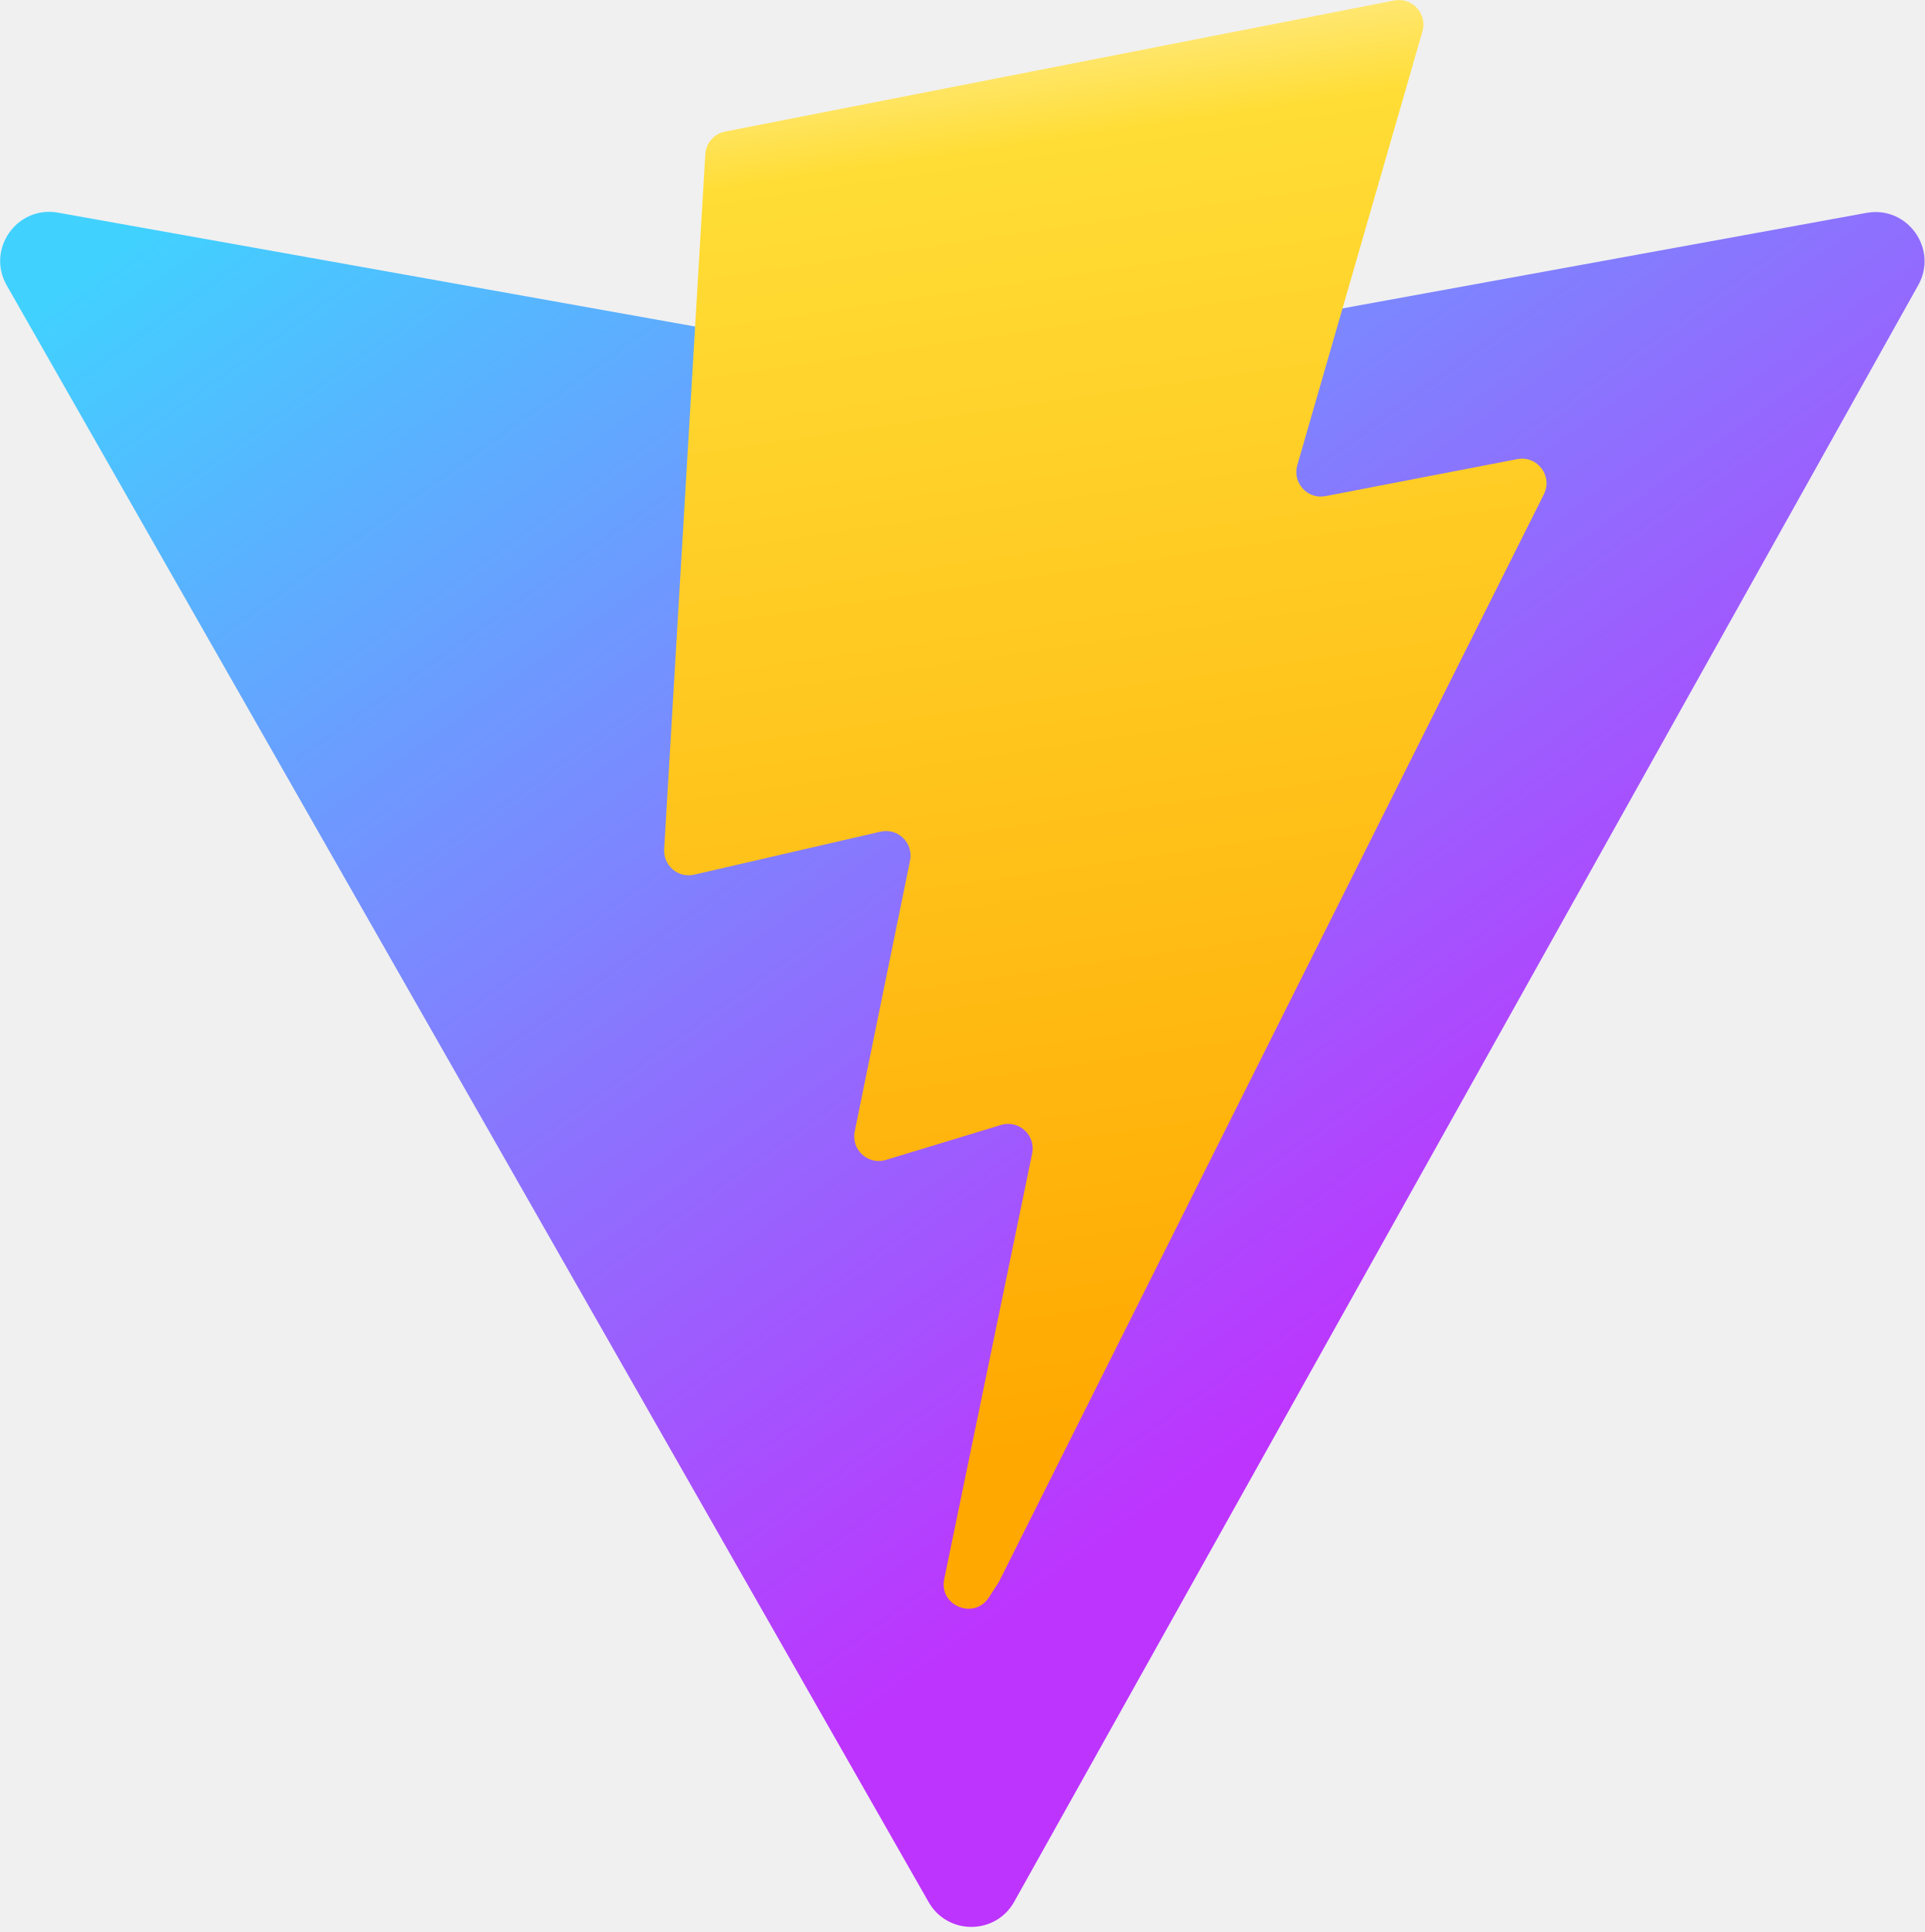
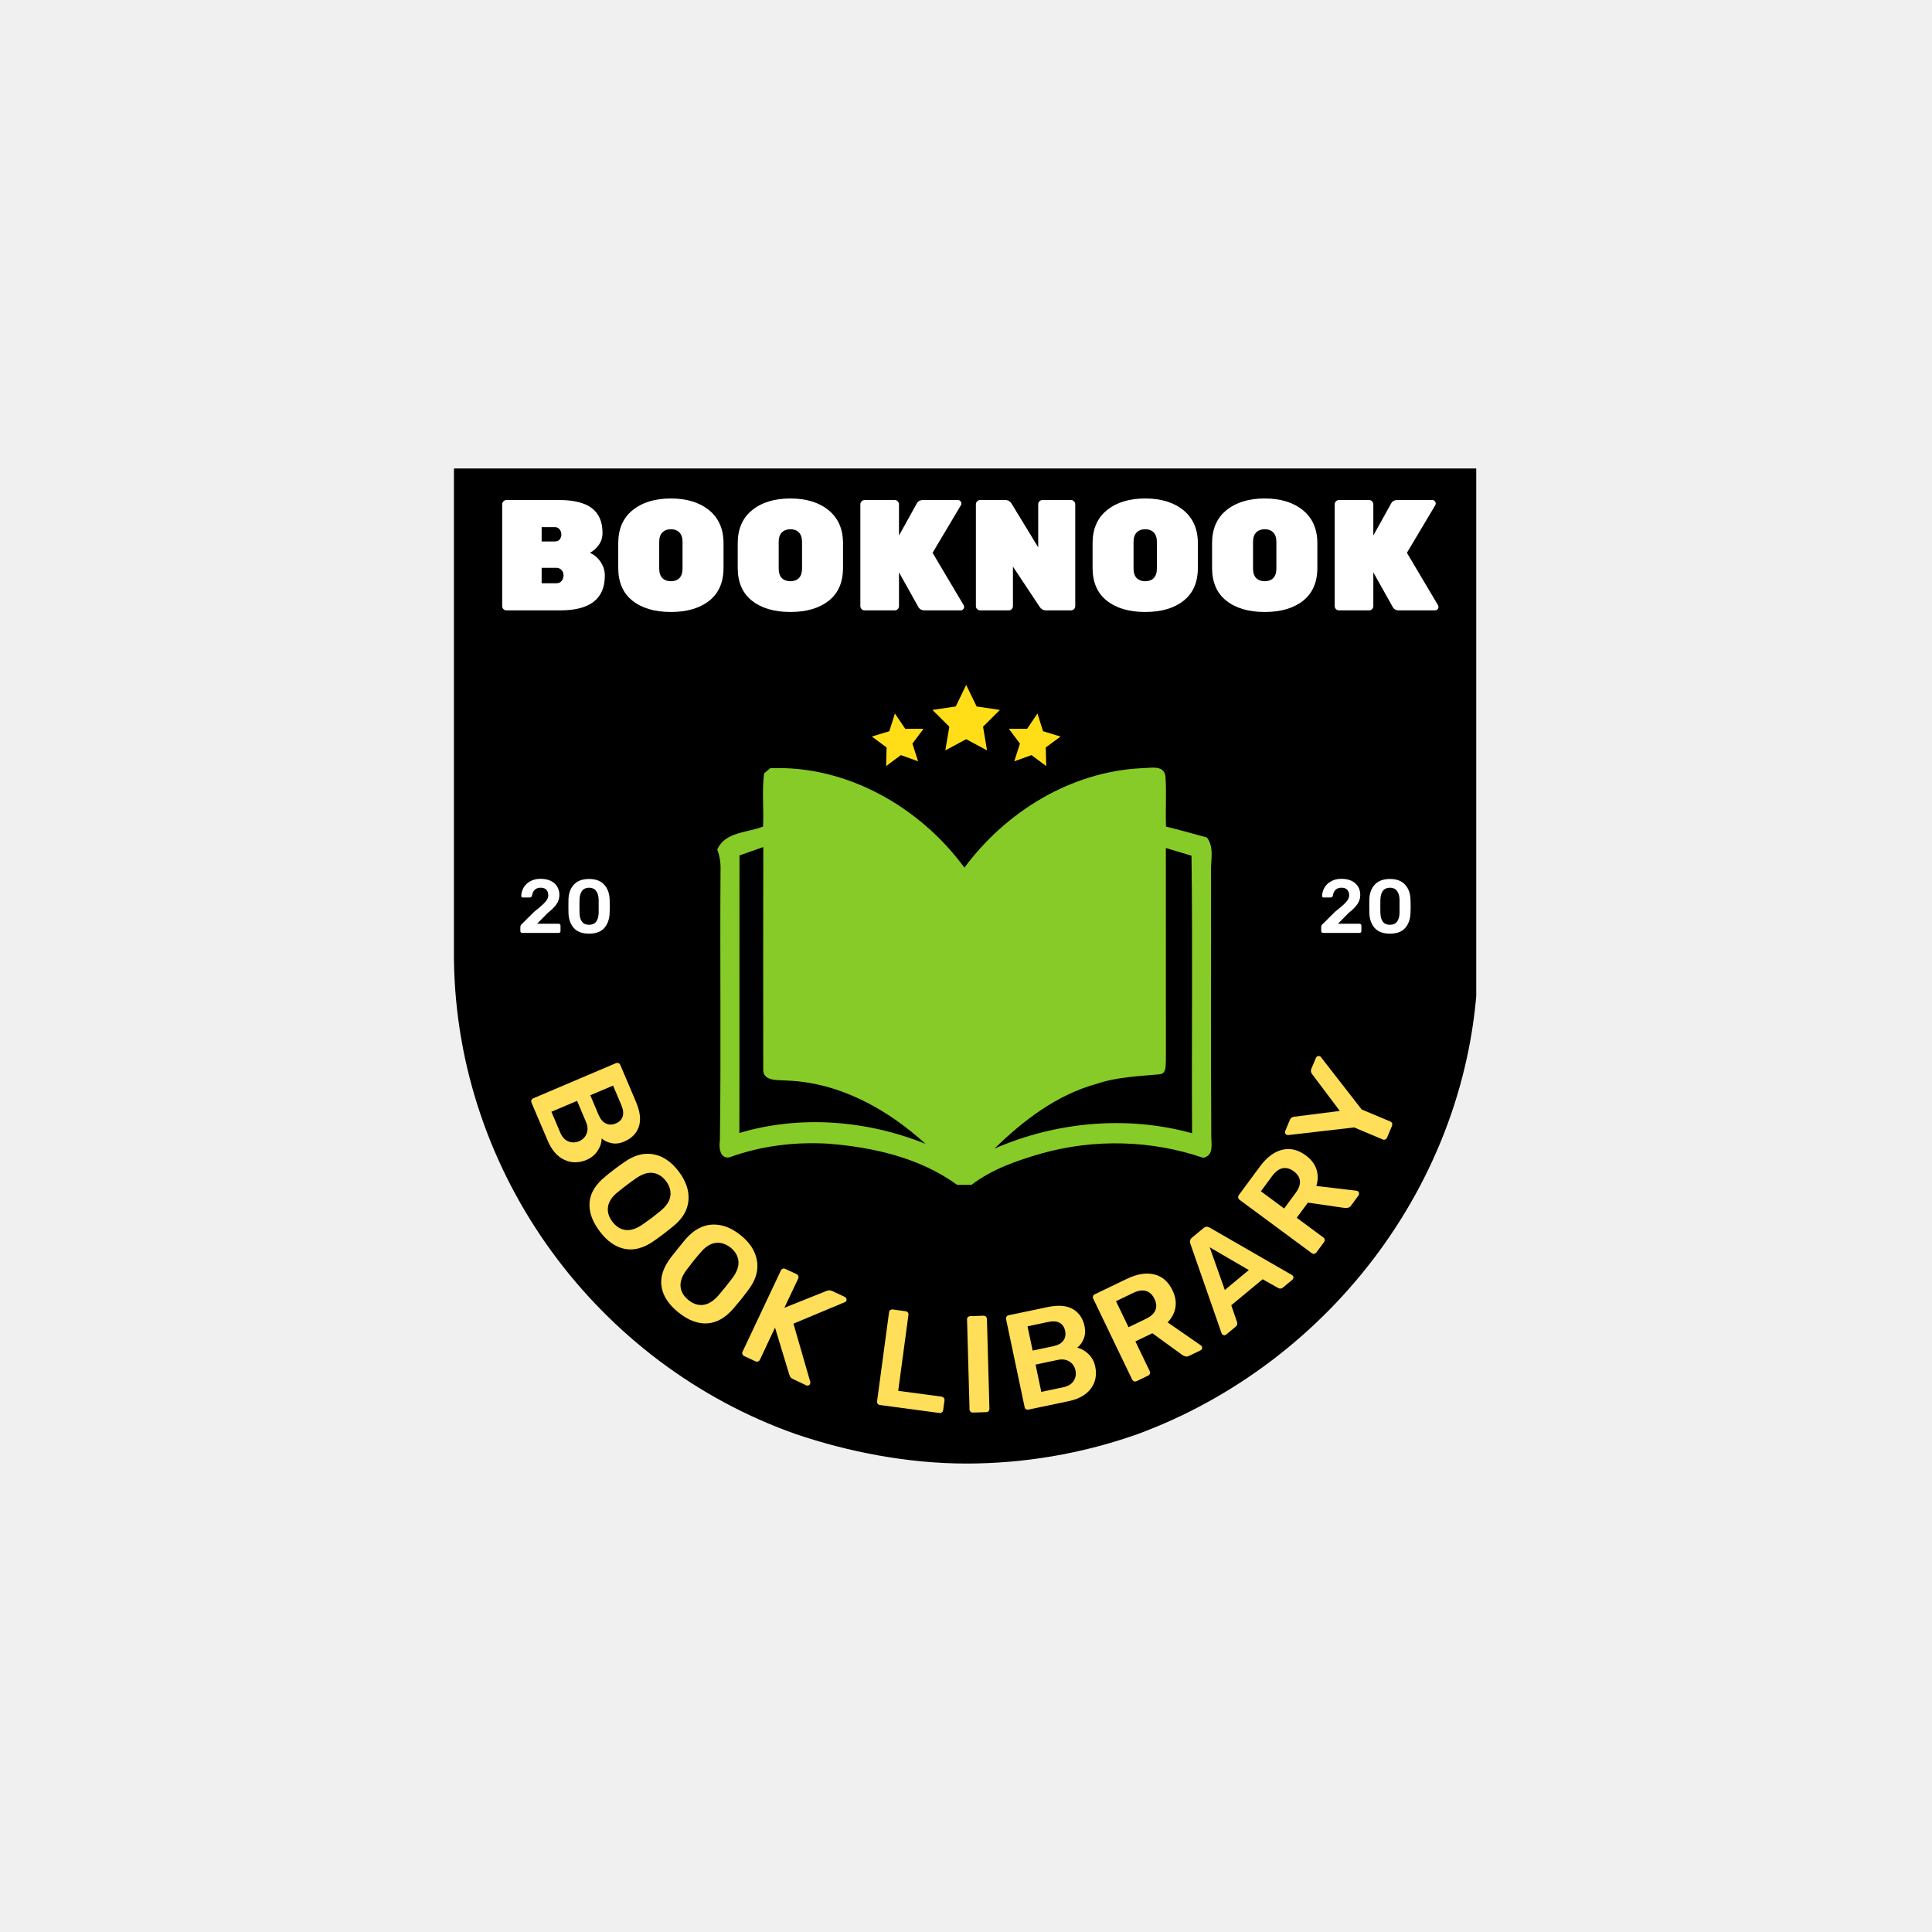
- <svg xmlns="http://www.w3.org/2000/svg" aria-hidden="true" role="img" class="iconify iconify--logos" width="31.88" height="32" preserveAspectRatio="xMidYMid meet" viewBox="0 0 256 257">
+ <svg xmlns="http://www.w3.org/2000/svg" width="500" zoomAndPan="magnify" viewBox="0 0 375 375" height="500" preserveAspectRatio="xMidYMid meet" version="1.0">
  <defs>
-     <linearGradient id="IconifyId1813088fe1fbc01fb466" x1="-.828%" x2="57.636%" y1="7.652%" y2="78.411%">
-       <stop offset="0%" stop-color="#41D1FF" />
-       <stop offset="100%" stop-color="#BD34FE" />
-     </linearGradient>
-     <linearGradient id="IconifyId1813088fe1fbc01fb467" x1="43.376%" x2="50.316%" y1="2.242%" y2="89.03%">
-       <stop offset="0%" stop-color="#FFEA83" />
-       <stop offset="8.333%" stop-color="#FFDD35" />
-       <stop offset="100%" stop-color="#FFA800" />
-     </linearGradient>
+     <g />
+     <clipPath id="2905a70c8c">
+       <path d="M 88.109 90.926 L 287 90.926 L 287 284.074 L 88.109 284.074 Z M 88.109 90.926 " clip-rule="nonzero" />
+     </clipPath>
+     <clipPath id="6275d9cf1b">
+       <path d="M 154.406 278.336 C 164.598 281.801 176.184 284.074 187.555 284.074 C 198.926 284.074 209.867 282.125 219.949 278.66 C 220.164 278.551 220.379 278.551 220.594 278.441 C 258.465 264.582 286.355 227.973 286.891 186.34 L 286.891 90.926 L 88.109 90.926 L 88.109 186.27 C 88.645 228.191 116.109 264.797 154.406 278.336 Z M 154.406 278.336 " clip-rule="nonzero" />
+     </clipPath>
+     <clipPath id="717b1b7f9a">
+       <path d="M 139.219 148.348 L 235.969 148.348 L 235.969 230 L 139.219 230 Z M 139.219 148.348 " clip-rule="nonzero" />
+     </clipPath>
+     <clipPath id="6d6a6126a0">
+       <path d="M 180 132.941 L 195 132.941 L 195 146 L 180 146 Z M 180 132.941 " clip-rule="nonzero" />
+     </clipPath>
+     <clipPath id="29ff2f444e">
+       <path d="M 195 138 L 205.91 138 L 205.91 148.691 L 195 148.691 Z M 195 138 " clip-rule="nonzero" />
+     </clipPath>
+     <clipPath id="c96dc560a2">
+       <path d="M 169.16 138 L 180 138 L 180 148.691 L 169.16 148.691 Z M 169.16 138 " clip-rule="nonzero" />
+     </clipPath>
  </defs>
-   <path fill="url(#IconifyId1813088fe1fbc01fb466)" d="M255.153 37.938L134.897 252.976c-2.483 4.44-8.862 4.466-11.382.048L.875 37.958c-2.746-4.814 1.371-10.646 6.827-9.67l120.385 21.517a6.537 6.537 0 0 0 2.322-.004l117.867-21.483c5.438-.991 9.574 4.796 6.877 9.62Z" />
-   <path fill="url(#IconifyId1813088fe1fbc01fb467)" d="M185.432.063L96.44 17.501a3.268 3.268 0 0 0-2.634 3.014l-5.474 92.456a3.268 3.268 0 0 0 3.997 3.378l24.777-5.718c2.318-.535 4.413 1.507 3.936 3.838l-7.361 36.047c-.495 2.426 1.782 4.5 4.151 3.78l15.304-4.649c2.372-.72 4.652 1.36 4.15 3.788l-11.698 56.621c-.732 3.542 3.979 5.473 5.943 2.437l1.313-2.028l72.516-144.72c1.215-2.423-.88-5.186-3.54-4.672l-25.505 4.922c-2.396.462-4.435-1.77-3.759-4.114l16.646-57.705c.677-2.35-1.37-4.583-3.769-4.113Z" />
+   <g clip-path="url(#2905a70c8c)">
+     <g clip-path="url(#6275d9cf1b)">
+       <path fill="#000000" d="M 88.109 90.926 L 286.539 90.926 L 286.539 284.074 L 88.109 284.074 Z M 88.109 90.926 " fill-opacity="1" fill-rule="nonzero" />
+     </g>
+   </g>
+   <g fill="#ffde59" fill-opacity="1">
+     <g transform="translate(102.1079, 211.5234)">
+       <g>
+         <path d="M 1.062 2.516 C 0.988 2.336 0.984 2.164 1.047 2 C 1.117 1.844 1.238 1.727 1.406 1.656 L 17.422 -5.156 C 17.598 -5.227 17.77 -5.234 17.938 -5.172 C 18.102 -5.109 18.223 -4.988 18.297 -4.812 L 21.328 2.328 C 22.148 4.242 22.336 5.859 21.891 7.172 C 21.441 8.484 20.488 9.445 19.031 10.062 C 18.176 10.426 17.359 10.523 16.578 10.359 C 15.805 10.203 15.172 9.895 14.672 9.438 C 14.66 10.27 14.398 11.07 13.891 11.844 C 13.379 12.625 12.676 13.207 11.781 13.594 C 10.25 14.238 8.797 14.238 7.422 13.594 C 6.055 12.957 4.977 11.711 4.188 9.859 Z M 14.078 4.875 C 14.43 5.707 14.906 6.266 15.5 6.547 C 16.102 6.828 16.75 6.82 17.438 6.531 C 18.125 6.238 18.562 5.789 18.75 5.188 C 18.945 4.582 18.863 3.852 18.5 3 L 16.891 -0.812 L 12.469 1.062 Z M 6.641 8.328 C 7.004 9.18 7.523 9.742 8.203 10.016 C 8.879 10.297 9.578 10.285 10.297 9.984 C 11.016 9.672 11.504 9.172 11.766 8.484 C 12.023 7.805 11.977 7.051 11.625 6.219 L 9.906 2.156 L 4.922 4.266 Z M 6.641 8.328 " />
+       </g>
+     </g>
+   </g>
+   <g fill="#ffde59" fill-opacity="1">
+     <g transform="translate(111.0027, 231.4097)">
+       <g>
+         <path d="M 5.391 7.578 C 3.922 5.629 3.27 3.742 3.438 1.922 C 3.602 0.109 4.633 -1.555 6.531 -3.078 C 6.914 -3.41 7.504 -3.879 8.297 -4.484 C 9.117 -5.098 9.742 -5.551 10.172 -5.844 C 12.109 -7.207 14 -7.711 15.844 -7.359 C 17.688 -7.016 19.32 -5.898 20.75 -4.016 C 22.164 -2.141 22.789 -0.266 22.625 1.609 C 22.469 3.492 21.461 5.176 19.609 6.656 C 18.805 7.312 18.203 7.789 17.797 8.094 C 17.422 8.383 16.812 8.828 15.969 9.422 C 13.988 10.828 12.094 11.352 10.281 11 C 8.477 10.656 6.848 9.516 5.391 7.578 Z M 7.859 5.719 C 8.578 6.664 9.43 7.203 10.422 7.328 C 11.422 7.453 12.523 7.094 13.734 6.25 C 14.609 5.633 15.195 5.211 15.5 4.984 C 15.82 4.734 16.383 4.285 17.188 3.641 C 18.332 2.711 18.973 1.75 19.109 0.75 C 19.254 -0.25 18.977 -1.211 18.281 -2.141 C 17.57 -3.078 16.719 -3.613 15.719 -3.75 C 14.719 -3.883 13.613 -3.523 12.406 -2.672 C 11.988 -2.391 11.41 -1.969 10.672 -1.406 C 9.953 -0.863 9.379 -0.414 8.953 -0.062 C 7.816 0.844 7.172 1.797 7.016 2.797 C 6.859 3.797 7.141 4.77 7.859 5.719 Z M 7.859 5.719 " />
+       </g>
+     </g>
+   </g>
+   <g fill="#ffde59" fill-opacity="1">
+     <g transform="translate(124.6081, 248.7108)">
+       <g>
+         <path d="M 7.078 6.031 C 5.172 4.5 4.078 2.828 3.797 1.016 C 3.516 -0.785 4.102 -2.648 5.562 -4.578 C 5.875 -4.984 6.344 -5.578 6.969 -6.359 C 7.613 -7.16 8.098 -7.754 8.422 -8.141 C 9.973 -9.941 11.688 -10.898 13.562 -11.016 C 15.438 -11.129 17.297 -10.445 19.141 -8.969 C 20.973 -7.5 22.035 -5.828 22.328 -3.953 C 22.629 -2.086 22.066 -0.211 20.641 1.672 C 20.016 2.492 19.547 3.102 19.234 3.5 C 18.93 3.875 18.445 4.453 17.781 5.234 C 16.195 7.078 14.488 8.051 12.656 8.156 C 10.82 8.258 8.961 7.551 7.078 6.031 Z M 9.016 3.625 C 9.941 4.375 10.898 4.688 11.891 4.562 C 12.891 4.445 13.875 3.832 14.844 2.719 C 15.539 1.895 16.004 1.336 16.234 1.047 C 16.492 0.734 16.938 0.164 17.562 -0.656 C 18.438 -1.832 18.82 -2.926 18.719 -3.938 C 18.613 -4.945 18.109 -5.816 17.203 -6.547 C 16.285 -7.273 15.32 -7.582 14.312 -7.469 C 13.312 -7.352 12.336 -6.738 11.391 -5.625 C 11.047 -5.238 10.582 -4.688 10 -3.969 C 9.438 -3.258 8.992 -2.688 8.672 -2.25 C 7.797 -1.082 7.398 0 7.484 1 C 7.578 2 8.086 2.875 9.016 3.625 Z M 9.016 3.625 " />
+       </g>
+     </g>
+   </g>
+   <g fill="#ffde59" fill-opacity="1">
+     <g transform="translate(141.9782, 262.0449)">
+       <g>
+         <path d="M 2.469 1.172 C 2.301 1.086 2.188 0.961 2.125 0.797 C 2.062 0.629 2.07 0.469 2.156 0.312 L 9.578 -15.422 C 9.66 -15.609 9.781 -15.727 9.938 -15.781 C 10.102 -15.844 10.273 -15.832 10.453 -15.75 L 12.641 -14.734 C 12.805 -14.648 12.914 -14.523 12.969 -14.359 C 13.031 -14.203 13.02 -14.031 12.938 -13.844 L 10.266 -8.203 L 18.422 -11.469 C 18.797 -11.633 19.18 -11.629 19.578 -11.453 L 22.031 -10.297 C 22.164 -10.234 22.258 -10.125 22.312 -9.969 C 22.363 -9.82 22.359 -9.68 22.297 -9.547 C 22.242 -9.43 22.156 -9.352 22.031 -9.312 L 12.031 -5.125 L 15.312 6.234 C 15.32 6.367 15.301 6.484 15.25 6.578 C 15.188 6.723 15.082 6.82 14.938 6.875 C 14.789 6.926 14.656 6.922 14.531 6.859 L 12 5.656 C 11.656 5.5 11.441 5.316 11.359 5.109 C 11.273 4.91 11.227 4.797 11.219 4.766 L 8.453 -4.359 L 5.516 1.891 C 5.43 2.047 5.305 2.156 5.141 2.219 C 4.984 2.281 4.82 2.27 4.656 2.188 Z M 2.469 1.172 " />
+       </g>
+     </g>
+   </g>
+   <g fill="#ffde59" fill-opacity="1">
+     <g transform="translate(159.8556, 269.7877)">
+       <g />
+     </g>
+   </g>
+   <g fill="#ffde59" fill-opacity="1">
+     <g transform="translate(168.0953, 272.3529)">
+       <g>
+         <path d="M 2.703 0.359 C 2.523 0.336 2.379 0.254 2.266 0.109 C 2.16 -0.023 2.117 -0.18 2.141 -0.359 L 4.469 -17.641 C 4.488 -17.828 4.566 -17.969 4.703 -18.062 C 4.848 -18.164 5.008 -18.207 5.188 -18.188 L 7.672 -17.844 C 7.867 -17.82 8.016 -17.742 8.109 -17.609 C 8.211 -17.484 8.254 -17.328 8.234 -17.141 L 6.25 -2.391 L 14.656 -1.266 C 14.852 -1.234 15.004 -1.145 15.109 -1 C 15.211 -0.863 15.254 -0.711 15.234 -0.547 L 14.969 1.359 C 14.945 1.535 14.867 1.676 14.734 1.781 C 14.598 1.895 14.43 1.938 14.234 1.906 Z M 2.703 0.359 " />
+       </g>
+     </g>
+   </g>
+   <g fill="#ffde59" fill-opacity="1">
+     <g transform="translate(186.1251, 274.2554)">
+       <g>
+         <path d="M 2.734 -0.078 C 2.547 -0.066 2.383 -0.125 2.25 -0.25 C 2.125 -0.375 2.062 -0.523 2.062 -0.703 L 1.578 -18.141 C 1.566 -18.328 1.617 -18.477 1.734 -18.594 C 1.859 -18.719 2.016 -18.785 2.203 -18.797 L 4.766 -18.875 C 4.961 -18.875 5.117 -18.816 5.234 -18.703 C 5.359 -18.586 5.426 -18.438 5.438 -18.25 L 5.922 -0.812 C 5.922 -0.633 5.863 -0.477 5.75 -0.344 C 5.645 -0.219 5.492 -0.156 5.297 -0.156 Z M 2.734 -0.078 " />
+       </g>
+     </g>
+   </g>
+   <g fill="#ffde59" fill-opacity="1">
+     <g transform="translate(196.9722, 274.1617)">
+       <g>
+         <path d="M 2.672 -0.562 C 2.492 -0.52 2.328 -0.547 2.172 -0.641 C 2.023 -0.734 1.938 -0.867 1.906 -1.047 L -1.688 -18.078 C -1.727 -18.273 -1.703 -18.445 -1.609 -18.594 C -1.516 -18.738 -1.375 -18.832 -1.188 -18.875 L 6.406 -20.469 C 8.438 -20.895 10.051 -20.766 11.25 -20.078 C 12.457 -19.391 13.223 -18.27 13.547 -16.719 C 13.734 -15.812 13.672 -14.992 13.359 -14.266 C 13.055 -13.535 12.641 -12.973 12.109 -12.578 C 12.922 -12.391 13.656 -11.973 14.312 -11.328 C 14.977 -10.68 15.41 -9.879 15.609 -8.922 C 15.953 -7.305 15.676 -5.883 14.781 -4.656 C 13.883 -3.438 12.453 -2.617 10.484 -2.203 Z M 7.516 -12.875 C 8.398 -13.062 9.035 -13.422 9.422 -13.953 C 9.805 -14.484 9.922 -15.117 9.766 -15.859 C 9.609 -16.586 9.254 -17.102 8.703 -17.406 C 8.148 -17.707 7.422 -17.766 6.516 -17.578 L 2.469 -16.719 L 3.469 -12.016 Z M 9.453 -4.906 C 10.359 -5.102 11.008 -5.504 11.406 -6.109 C 11.812 -6.711 11.938 -7.395 11.781 -8.156 C 11.613 -8.926 11.219 -9.504 10.594 -9.891 C 9.977 -10.285 9.227 -10.391 8.344 -10.203 L 4.031 -9.297 L 5.141 -4 Z M 9.453 -4.906 " />
+       </g>
+     </g>
+   </g>
+   <g fill="#ffde59" fill-opacity="1">
+     <g transform="translate(218.16, 269.265)">
+       <g>
+         <path d="M 2.469 -1.188 C 2.289 -1.102 2.117 -1.094 1.953 -1.156 C 1.797 -1.219 1.676 -1.328 1.594 -1.484 L -5.953 -17.172 C -6.047 -17.348 -6.062 -17.516 -6 -17.672 C -5.945 -17.836 -5.832 -17.961 -5.656 -18.047 L 0.578 -21.047 C 2.547 -21.992 4.305 -22.281 5.859 -21.906 C 7.422 -21.539 8.609 -20.508 9.422 -18.812 C 9.984 -17.645 10.172 -16.531 9.984 -15.469 C 9.805 -14.406 9.301 -13.445 8.469 -12.594 L 14.906 -8.141 C 15.02 -8.066 15.094 -7.988 15.125 -7.906 C 15.195 -7.77 15.203 -7.625 15.141 -7.469 C 15.078 -7.32 14.984 -7.219 14.859 -7.156 L 12.641 -6.094 C 12.391 -5.969 12.16 -5.93 11.953 -5.984 C 11.754 -6.035 11.551 -6.125 11.344 -6.25 L 5.516 -10.484 L 2.219 -8.906 L 5 -3.125 C 5.082 -2.969 5.094 -2.801 5.031 -2.625 C 4.969 -2.457 4.848 -2.332 4.672 -2.25 Z M 4.234 -13.266 C 5.191 -13.723 5.812 -14.281 6.094 -14.938 C 6.375 -15.594 6.316 -16.332 5.922 -17.156 C 5.523 -17.977 4.977 -18.488 4.281 -18.688 C 3.582 -18.895 2.754 -18.77 1.797 -18.312 L -1.547 -16.703 L 0.891 -11.656 Z M 4.234 -13.266 " />
+       </g>
+     </g>
+   </g>
+   <g fill="#ffde59" fill-opacity="1">
+     <g transform="translate(237.2855, 259.6293)">
+       <g>
+         <path d="M 0.719 -0.594 C 0.594 -0.488 0.453 -0.441 0.297 -0.453 C 0.148 -0.473 0.023 -0.547 -0.078 -0.672 L -0.188 -0.875 L -6.25 -18.25 C -6.395 -18.719 -6.285 -19.102 -5.922 -19.406 L -3.656 -21.281 C -3.301 -21.57 -2.914 -21.598 -2.5 -21.359 L 13.438 -12.172 L 13.641 -12.031 C 13.742 -11.906 13.785 -11.766 13.766 -11.609 C 13.742 -11.453 13.68 -11.332 13.578 -11.25 L 11.734 -9.719 C 11.441 -9.477 11.133 -9.445 10.812 -9.625 L 7.797 -11.328 L 1.703 -6.281 L 2.828 -3 C 2.93 -2.645 2.836 -2.348 2.547 -2.109 Z M 0.453 -9.25 L 5.109 -13.109 L -2.484 -17.531 Z M 0.453 -9.25 " />
+       </g>
+     </g>
+   </g>
+   <g fill="#ffde59" fill-opacity="1">
+     <g transform="translate(253.896, 245.2891)">
+       <g>
+         <path d="M 1.625 -2.203 C 1.508 -2.047 1.363 -1.953 1.188 -1.922 C 1.02 -1.898 0.863 -1.941 0.719 -2.047 L -13.281 -12.391 C -13.438 -12.516 -13.531 -12.66 -13.562 -12.828 C -13.594 -12.992 -13.551 -13.16 -13.438 -13.328 L -9.328 -18.891 C -8.023 -20.648 -6.598 -21.723 -5.047 -22.109 C -3.492 -22.504 -1.961 -22.145 -0.453 -21.031 C 0.598 -20.258 1.289 -19.359 1.625 -18.328 C 1.957 -17.305 1.953 -16.227 1.609 -15.094 L 9.391 -14.172 C 9.523 -14.141 9.625 -14.098 9.688 -14.047 C 9.812 -13.953 9.879 -13.828 9.891 -13.672 C 9.91 -13.516 9.879 -13.379 9.797 -13.266 L 8.344 -11.281 C 8.176 -11.062 7.988 -10.926 7.781 -10.875 C 7.57 -10.82 7.348 -10.805 7.109 -10.828 L -0.031 -11.859 L -2.203 -8.922 L 2.969 -5.094 C 3.113 -4.988 3.195 -4.848 3.219 -4.672 C 3.25 -4.492 3.203 -4.328 3.078 -4.172 Z M -2.438 -13.703 C -1.801 -14.555 -1.516 -15.336 -1.578 -16.047 C -1.641 -16.766 -2.039 -17.395 -2.781 -17.938 C -3.508 -18.477 -4.227 -18.676 -4.938 -18.531 C -5.645 -18.395 -6.316 -17.898 -6.953 -17.047 L -9.156 -14.062 L -4.641 -10.719 Z M -2.438 -13.703 " />
+       </g>
+     </g>
+   </g>
+   <g fill="#ffde59" fill-opacity="1">
+     <g transform="translate(266.2557, 227.8657)">
+       <g>
+         <path d="M 2.969 -7.047 C 2.895 -6.879 2.773 -6.758 2.609 -6.688 C 2.453 -6.625 2.289 -6.629 2.125 -6.703 L -3.422 -9.031 L -16.203 -7.547 C -16.359 -7.555 -16.457 -7.57 -16.5 -7.594 C -16.645 -7.645 -16.742 -7.742 -16.797 -7.891 C -16.859 -8.047 -16.859 -8.191 -16.797 -8.328 L -15.875 -10.547 C -15.738 -10.859 -15.473 -11.047 -15.078 -11.109 L -6.203 -12.234 L -11.594 -19.406 C -11.676 -19.508 -11.738 -19.645 -11.781 -19.812 C -11.832 -19.988 -11.82 -20.172 -11.75 -20.359 L -10.812 -22.578 C -10.75 -22.723 -10.645 -22.816 -10.5 -22.859 C -10.363 -22.91 -10.223 -22.91 -10.078 -22.859 C -9.984 -22.816 -9.906 -22.75 -9.844 -22.656 L -1.953 -12.516 L 3.594 -10.188 C 3.781 -10.113 3.898 -9.992 3.953 -9.828 C 4.004 -9.672 3.992 -9.5 3.922 -9.312 Z M 2.969 -7.047 " />
+       </g>
+     </g>
+   </g>
+   <g clip-path="url(#717b1b7f9a)">
+     <path fill="#87cb28" d="M 235.066 169.344 C 234.934 167.074 235.77 164.531 234.258 162.555 C 231.617 161.828 228.98 161.09 226.328 160.441 C 226.188 157.156 226.449 153.859 226.207 150.586 C 225.824 148.348 223.105 149.129 221.523 149.109 C 207.844 149.797 195.242 157.535 187.195 168.414 C 178.543 156.625 164.359 148.504 149.508 149.109 C 149.215 149.359 148.617 149.863 148.312 150.113 C 147.859 153.523 148.285 157 148.105 160.43 C 145.098 161.645 140.648 161.453 139.219 164.922 C 139.781 166.293 139.914 167.773 139.852 169.25 C 139.723 186.637 139.973 204.02 139.73 221.402 C 139.504 222.711 139.746 225.027 141.629 224.621 C 147.707 222.41 154.25 221.613 160.699 221.984 C 169.465 222.668 178.566 224.727 185.77 229.977 C 186.473 229.977 187.871 229.977 188.562 229.984 C 192.551 226.926 197.387 225.262 202.164 223.883 C 212.402 221.016 223.457 221.281 233.52 224.723 C 235.668 224.359 235.09 222 235.105 220.441 C 235.016 203.414 235.094 186.379 235.066 169.344 Z M 143.512 219.91 C 143.562 201.957 143.504 183.992 143.535 166.039 C 145.07 165.492 146.613 164.949 148.156 164.41 C 148.125 178.75 148.133 193.09 148.148 207.426 C 147.949 210.035 151.211 209.578 152.91 209.742 C 163.051 210.168 172.285 215.324 179.652 222.027 C 168.277 217.434 155.328 216.391 143.512 219.91 Z M 193.027 222.945 C 198.656 217.441 205.141 212.5 212.848 210.375 C 216.816 209.031 221.02 208.902 225.148 208.512 C 226.484 208.348 226.207 206.684 226.301 205.746 C 226.293 192.031 226.285 178.316 226.293 164.602 C 227.949 165.102 229.605 165.605 231.27 166.09 C 231.504 184.047 231.277 202.008 231.379 219.961 C 218.77 216.469 204.992 217.719 193.027 222.945 Z M 193.027 222.945 " fill-opacity="1" fill-rule="nonzero" />
+   </g>
+   <g clip-path="url(#6d6a6126a0)">
+     <path fill="#ffde17" d="M 187.535 132.941 L 189.559 137.125 L 194.082 137.793 L 190.809 141.051 L 191.582 145.648 L 187.535 143.477 L 183.488 145.648 L 184.262 141.051 L 180.988 137.793 L 185.512 137.125 Z M 187.535 132.941 " fill-opacity="1" fill-rule="nonzero" />
+   </g>
+   <g clip-path="url(#29ff2f444e)">
+     <path fill="#ffde17" d="M 201.371 138.492 L 202.457 141.93 L 205.852 142.961 L 202.984 145.082 L 203.07 148.691 L 200.211 146.566 L 196.871 147.766 L 197.969 144.332 L 195.82 141.461 L 199.359 141.465 Z M 201.371 138.492 " fill-opacity="1" fill-rule="nonzero" />
+   </g>
+   <g clip-path="url(#c96dc560a2)">
+     <path fill="#ffde17" d="M 173.703 138.492 L 172.613 141.93 L 169.223 142.961 L 172.086 145.082 L 172 148.691 L 174.859 146.566 L 178.199 147.766 L 177.102 144.332 L 179.25 141.461 L 175.711 141.465 Z M 173.703 138.492 " fill-opacity="1" fill-rule="nonzero" />
+   </g>
+   <g fill="#ffffff" fill-opacity="1">
+     <g transform="translate(95.49144, 118.4725)">
+       <g>
+         <path d="M 13.141 -13.766 C 13.359 -14.035 13.469 -14.352 13.469 -14.719 C 13.469 -15.082 13.359 -15.41 13.141 -15.703 C 12.922 -16.004 12.609 -16.156 12.203 -16.156 L 9.641 -16.156 L 9.641 -13.375 L 12.203 -13.375 C 12.609 -13.375 12.922 -13.504 13.141 -13.766 Z M 9.641 -8.266 L 9.641 -5.266 L 12.484 -5.266 C 12.953 -5.266 13.301 -5.422 13.531 -5.734 C 13.77 -6.047 13.891 -6.398 13.891 -6.797 L 13.891 -6.828 C 13.891 -7.211 13.758 -7.547 13.5 -7.828 C 13.25 -8.117 12.91 -8.266 12.484 -8.266 Z M 13.281 0 L 2.812 0 C 2.594 0 2.398 -0.078 2.234 -0.234 C 2.066 -0.398 1.984 -0.598 1.984 -0.828 L 1.984 -20.594 C 1.984 -20.812 2.066 -21.004 2.234 -21.172 C 2.398 -21.336 2.594 -21.422 2.812 -21.422 L 12.969 -21.422 C 15.863 -21.422 18 -20.895 19.375 -19.844 C 20.758 -18.789 21.453 -17.203 21.453 -15.078 L 21.453 -14.984 C 21.453 -14.109 21.195 -13.328 20.688 -12.641 C 20.176 -11.961 19.613 -11.473 19 -11.172 C 19.812 -10.836 20.5 -10.258 21.062 -9.438 C 21.625 -8.613 21.906 -7.711 21.906 -6.734 C 21.906 -2.242 19.031 0 13.281 0 Z M 13.281 0 " />
+       </g>
+     </g>
+   </g>
+   <g fill="#ffffff" fill-opacity="1">
+     <g transform="translate(118.6235, 118.4725)">
+       <g>
+         <path d="M 4.172 -19.453 C 6.035 -20.961 8.508 -21.719 11.594 -21.719 C 14.676 -21.719 17.148 -20.957 19.016 -19.438 C 20.879 -17.914 21.812 -15.781 21.812 -13.031 L 21.812 -8.266 C 21.812 -5.461 20.891 -3.332 19.047 -1.875 C 17.203 -0.414 14.719 0.312 11.594 0.312 C 8.477 0.312 5.992 -0.414 4.141 -1.875 C 2.297 -3.332 1.375 -5.461 1.375 -8.266 L 1.375 -13.031 C 1.375 -15.801 2.305 -17.941 4.172 -19.453 Z M 9.938 -6.266 C 10.352 -5.859 10.906 -5.656 11.594 -5.656 C 12.289 -5.656 12.844 -5.859 13.25 -6.266 C 13.656 -6.68 13.859 -7.305 13.859 -8.141 L 13.859 -13.281 C 13.859 -14.094 13.656 -14.707 13.25 -15.125 C 12.844 -15.539 12.289 -15.75 11.594 -15.75 C 10.906 -15.75 10.352 -15.539 9.938 -15.125 C 9.531 -14.707 9.328 -14.094 9.328 -13.281 L 9.328 -8.141 C 9.328 -7.305 9.531 -6.68 9.938 -6.266 Z M 9.938 -6.266 " />
+       </g>
+     </g>
+   </g>
+   <g fill="#ffffff" fill-opacity="1">
+     <g transform="translate(141.8167, 118.4725)">
+       <g>
+         <path d="M 4.172 -19.453 C 6.035 -20.961 8.508 -21.719 11.594 -21.719 C 14.676 -21.719 17.148 -20.957 19.016 -19.438 C 20.879 -17.914 21.812 -15.781 21.812 -13.031 L 21.812 -8.266 C 21.812 -5.461 20.891 -3.332 19.047 -1.875 C 17.203 -0.414 14.719 0.312 11.594 0.312 C 8.477 0.312 5.992 -0.414 4.141 -1.875 C 2.297 -3.332 1.375 -5.461 1.375 -8.266 L 1.375 -13.031 C 1.375 -15.801 2.305 -17.941 4.172 -19.453 Z M 9.938 -6.266 C 10.352 -5.859 10.906 -5.656 11.594 -5.656 C 12.289 -5.656 12.844 -5.859 13.25 -6.266 C 13.656 -6.68 13.859 -7.305 13.859 -8.141 L 13.859 -13.281 C 13.859 -14.094 13.656 -14.707 13.25 -15.125 C 12.844 -15.539 12.289 -15.75 11.594 -15.75 C 10.906 -15.75 10.352 -15.539 9.938 -15.125 C 9.531 -14.707 9.328 -14.094 9.328 -13.281 L 9.328 -8.141 C 9.328 -7.305 9.531 -6.68 9.938 -6.266 Z M 9.938 -6.266 " />
+       </g>
+     </g>
+   </g>
+   <g fill="#ffffff" fill-opacity="1">
+     <g transform="translate(165.0099, 118.4725)">
+       <g>
+         <path d="M 22.031 -1.016 C 22.094 -0.91 22.125 -0.781 22.125 -0.625 C 22.125 -0.469 22.055 -0.32 21.922 -0.188 C 21.785 -0.062 21.629 0 21.453 0 L 14.469 0 C 13.875 0 13.457 -0.234 13.219 -0.703 L 9.484 -7.375 L 9.484 -0.828 C 9.484 -0.598 9.398 -0.398 9.234 -0.234 C 9.078 -0.078 8.883 0 8.656 0 L 2.812 0 C 2.594 0 2.398 -0.078 2.234 -0.234 C 2.066 -0.398 1.984 -0.598 1.984 -0.828 L 1.984 -20.594 C 1.984 -20.812 2.066 -21.004 2.234 -21.172 C 2.398 -21.336 2.594 -21.422 2.812 -21.422 L 8.656 -21.422 C 8.883 -21.422 9.078 -21.336 9.234 -21.172 C 9.398 -21.004 9.484 -20.812 9.484 -20.594 L 9.484 -14.531 L 12.938 -20.75 C 13.164 -21.195 13.578 -21.422 14.172 -21.422 L 20.922 -21.422 C 21.109 -21.422 21.266 -21.352 21.391 -21.219 C 21.523 -21.082 21.594 -20.938 21.594 -20.781 C 21.594 -20.633 21.562 -20.508 21.5 -20.406 L 16 -11.172 Z M 22.031 -1.016 " />
+       </g>
+     </g>
+   </g>
+   <g fill="#ffffff" fill-opacity="1">
+     <g transform="translate(187.4381, 118.4725)">
+       <g>
+         <path d="M 14.906 -21.422 L 20.438 -21.422 C 20.656 -21.422 20.848 -21.336 21.016 -21.172 C 21.18 -21.004 21.266 -20.812 21.266 -20.594 L 21.266 -0.828 C 21.266 -0.598 21.18 -0.398 21.016 -0.234 C 20.848 -0.078 20.656 0 20.438 0 L 15.609 0 C 15.078 0 14.656 -0.234 14.344 -0.703 L 9.172 -8.5 L 9.172 -0.828 C 9.172 -0.598 9.086 -0.398 8.922 -0.234 C 8.766 -0.078 8.578 0 8.359 0 L 2.812 0 C 2.594 0 2.398 -0.078 2.234 -0.234 C 2.066 -0.398 1.984 -0.598 1.984 -0.828 L 1.984 -20.594 C 1.984 -20.812 2.066 -21.004 2.234 -21.172 C 2.398 -21.336 2.594 -21.422 2.812 -21.422 L 7.641 -21.422 C 8.211 -21.422 8.633 -21.188 8.906 -20.719 L 14.078 -12.234 L 14.078 -20.594 C 14.078 -20.812 14.156 -21.004 14.312 -21.172 C 14.477 -21.336 14.676 -21.422 14.906 -21.422 Z M 14.906 -21.422 " />
+       </g>
+     </g>
+   </g>
+   <g fill="#ffffff" fill-opacity="1">
+     <g transform="translate(210.6925, 118.4725)">
+       <g>
+         <path d="M 4.172 -19.453 C 6.035 -20.961 8.508 -21.719 11.594 -21.719 C 14.676 -21.719 17.148 -20.957 19.016 -19.438 C 20.879 -17.914 21.812 -15.781 21.812 -13.031 L 21.812 -8.266 C 21.812 -5.461 20.891 -3.332 19.047 -1.875 C 17.203 -0.414 14.719 0.312 11.594 0.312 C 8.477 0.312 5.992 -0.414 4.141 -1.875 C 2.297 -3.332 1.375 -5.461 1.375 -8.266 L 1.375 -13.031 C 1.375 -15.801 2.305 -17.941 4.172 -19.453 Z M 9.938 -6.266 C 10.352 -5.859 10.906 -5.656 11.594 -5.656 C 12.289 -5.656 12.844 -5.859 13.25 -6.266 C 13.656 -6.68 13.859 -7.305 13.859 -8.141 L 13.859 -13.281 C 13.859 -14.094 13.656 -14.707 13.25 -15.125 C 12.844 -15.539 12.289 -15.75 11.594 -15.75 C 10.906 -15.75 10.352 -15.539 9.938 -15.125 C 9.531 -14.707 9.328 -14.094 9.328 -13.281 L 9.328 -8.141 C 9.328 -7.305 9.531 -6.68 9.938 -6.266 Z M 9.938 -6.266 " />
+       </g>
+     </g>
+   </g>
+   <g fill="#ffffff" fill-opacity="1">
+     <g transform="translate(233.8857, 118.4725)">
+       <g>
+         <path d="M 4.172 -19.453 C 6.035 -20.961 8.508 -21.719 11.594 -21.719 C 14.676 -21.719 17.148 -20.957 19.016 -19.438 C 20.879 -17.914 21.812 -15.781 21.812 -13.031 L 21.812 -8.266 C 21.812 -5.461 20.891 -3.332 19.047 -1.875 C 17.203 -0.414 14.719 0.312 11.594 0.312 C 8.477 0.312 5.992 -0.414 4.141 -1.875 C 2.297 -3.332 1.375 -5.461 1.375 -8.266 L 1.375 -13.031 C 1.375 -15.801 2.305 -17.941 4.172 -19.453 Z M 9.938 -6.266 C 10.352 -5.859 10.906 -5.656 11.594 -5.656 C 12.289 -5.656 12.844 -5.859 13.25 -6.266 C 13.656 -6.68 13.859 -7.305 13.859 -8.141 L 13.859 -13.281 C 13.859 -14.094 13.656 -14.707 13.25 -15.125 C 12.844 -15.539 12.289 -15.75 11.594 -15.75 C 10.906 -15.75 10.352 -15.539 9.938 -15.125 C 9.531 -14.707 9.328 -14.094 9.328 -13.281 L 9.328 -8.141 C 9.328 -7.305 9.531 -6.68 9.938 -6.266 Z M 9.938 -6.266 " />
+       </g>
+     </g>
+   </g>
+   <g fill="#ffffff" fill-opacity="1">
+     <g transform="translate(257.0789, 118.4725)">
+       <g>
+         <path d="M 22.031 -1.016 C 22.094 -0.91 22.125 -0.781 22.125 -0.625 C 22.125 -0.469 22.055 -0.32 21.922 -0.188 C 21.785 -0.062 21.629 0 21.453 0 L 14.469 0 C 13.875 0 13.457 -0.234 13.219 -0.703 L 9.484 -7.375 L 9.484 -0.828 C 9.484 -0.598 9.398 -0.398 9.234 -0.234 C 9.078 -0.078 8.883 0 8.656 0 L 2.812 0 C 2.594 0 2.398 -0.078 2.234 -0.234 C 2.066 -0.398 1.984 -0.598 1.984 -0.828 L 1.984 -20.594 C 1.984 -20.812 2.066 -21.004 2.234 -21.172 C 2.398 -21.336 2.594 -21.422 2.812 -21.422 L 8.656 -21.422 C 8.883 -21.422 9.078 -21.336 9.234 -21.172 C 9.398 -21.004 9.484 -20.812 9.484 -20.594 L 9.484 -14.531 L 12.938 -20.75 C 13.164 -21.195 13.578 -21.422 14.172 -21.422 L 20.922 -21.422 C 21.109 -21.422 21.266 -21.352 21.391 -21.219 C 21.523 -21.082 21.594 -20.938 21.594 -20.781 C 21.594 -20.633 21.562 -20.508 21.5 -20.406 L 16 -11.172 Z M 22.031 -1.016 " />
+       </g>
+     </g>
+   </g>
+   <g fill="#ffffff" fill-opacity="1">
+     <g transform="translate(100.3431, 181.0787)">
+       <g>
+         <path d="M 1.016 0 C 0.922 0 0.836 -0.031 0.766 -0.094 C 0.691 -0.164 0.656 -0.254 0.656 -0.359 L 0.656 -1.125 C 0.656 -1.395 0.781 -1.625 1.031 -1.812 L 3.328 -4.094 C 4.023 -4.645 4.562 -5.094 4.938 -5.438 C 5.32 -5.789 5.609 -6.113 5.797 -6.406 C 5.984 -6.707 6.078 -7 6.078 -7.281 C 6.078 -7.75 5.953 -8.113 5.703 -8.375 C 5.461 -8.645 5.094 -8.781 4.594 -8.781 C 4.094 -8.781 3.703 -8.633 3.422 -8.344 C 3.148 -8.051 2.977 -7.676 2.906 -7.219 C 2.875 -7.094 2.816 -7.004 2.734 -6.953 C 2.648 -6.898 2.562 -6.875 2.469 -6.875 L 1.141 -6.875 C 1.047 -6.875 0.969 -6.898 0.906 -6.953 C 0.852 -7.016 0.828 -7.094 0.828 -7.188 C 0.848 -7.758 1.004 -8.301 1.297 -8.812 C 1.598 -9.32 2.031 -9.727 2.594 -10.031 C 3.156 -10.344 3.816 -10.5 4.578 -10.5 C 5.359 -10.5 6.023 -10.363 6.578 -10.094 C 7.129 -9.82 7.539 -9.453 7.812 -8.984 C 8.094 -8.516 8.234 -7.977 8.234 -7.375 C 8.234 -6.719 8.047 -6.117 7.672 -5.578 C 7.305 -5.047 6.734 -4.473 5.953 -3.859 L 3.906 -1.781 L 8.078 -1.781 C 8.191 -1.781 8.281 -1.742 8.344 -1.672 C 8.414 -1.609 8.453 -1.523 8.453 -1.422 L 8.453 -0.359 C 8.453 -0.242 8.414 -0.156 8.344 -0.094 C 8.281 -0.031 8.191 0 8.078 0 Z M 1.016 0 " />
+       </g>
+     </g>
+   </g>
+   <g fill="#ffffff" fill-opacity="1">
+     <g transform="translate(109.4837, 181.0787)">
+       <g>
+         <path d="M 4.859 0.141 C 3.535 0.141 2.551 -0.219 1.906 -0.938 C 1.258 -1.664 0.91 -2.625 0.859 -3.812 C 0.848 -4.07 0.844 -4.52 0.844 -5.156 C 0.844 -5.812 0.848 -6.273 0.859 -6.547 C 0.898 -7.711 1.25 -8.656 1.906 -9.375 C 2.57 -10.102 3.555 -10.469 4.859 -10.469 C 6.148 -10.469 7.125 -10.102 7.781 -9.375 C 8.445 -8.656 8.801 -7.711 8.844 -6.547 C 8.863 -5.992 8.875 -5.531 8.875 -5.156 C 8.875 -4.789 8.863 -4.344 8.844 -3.812 C 8.789 -2.625 8.441 -1.664 7.797 -0.938 C 7.148 -0.219 6.172 0.141 4.859 0.141 Z M 4.859 -1.578 C 5.461 -1.578 5.914 -1.773 6.219 -2.172 C 6.531 -2.566 6.695 -3.133 6.719 -3.875 C 6.719 -4.164 6.719 -4.602 6.719 -5.188 C 6.719 -5.781 6.719 -6.207 6.719 -6.469 C 6.695 -7.188 6.531 -7.75 6.219 -8.156 C 5.914 -8.562 5.461 -8.77 4.859 -8.781 C 4.242 -8.77 3.785 -8.562 3.484 -8.156 C 3.18 -7.75 3.02 -7.188 3 -6.469 C 2.988 -6.207 2.984 -5.781 2.984 -5.188 C 2.984 -4.602 2.988 -4.164 3 -3.875 C 3.02 -3.133 3.18 -2.566 3.484 -2.172 C 3.785 -1.773 4.242 -1.578 4.859 -1.578 Z M 4.859 -1.578 " />
+       </g>
+     </g>
+   </g>
+   <g fill="#ffffff" fill-opacity="1">
+     <g transform="translate(255.7916, 181.0787)">
+       <g>
+         <path d="M 1.016 0 C 0.922 0 0.836 -0.031 0.766 -0.094 C 0.691 -0.164 0.656 -0.254 0.656 -0.359 L 0.656 -1.125 C 0.656 -1.395 0.781 -1.625 1.031 -1.812 L 3.328 -4.094 C 4.023 -4.645 4.562 -5.094 4.938 -5.438 C 5.32 -5.789 5.609 -6.113 5.797 -6.406 C 5.984 -6.707 6.078 -7 6.078 -7.281 C 6.078 -7.75 5.953 -8.113 5.703 -8.375 C 5.461 -8.645 5.094 -8.781 4.594 -8.781 C 4.094 -8.781 3.703 -8.633 3.422 -8.344 C 3.148 -8.051 2.977 -7.676 2.906 -7.219 C 2.875 -7.094 2.816 -7.004 2.734 -6.953 C 2.648 -6.898 2.562 -6.875 2.469 -6.875 L 1.141 -6.875 C 1.047 -6.875 0.969 -6.898 0.906 -6.953 C 0.852 -7.016 0.828 -7.094 0.828 -7.188 C 0.848 -7.758 1.004 -8.301 1.297 -8.812 C 1.598 -9.32 2.031 -9.727 2.594 -10.031 C 3.156 -10.344 3.816 -10.5 4.578 -10.5 C 5.359 -10.5 6.023 -10.363 6.578 -10.094 C 7.129 -9.82 7.539 -9.453 7.812 -8.984 C 8.094 -8.516 8.234 -7.977 8.234 -7.375 C 8.234 -6.719 8.047 -6.117 7.672 -5.578 C 7.305 -5.047 6.734 -4.473 5.953 -3.859 L 3.906 -1.781 L 8.078 -1.781 C 8.191 -1.781 8.281 -1.742 8.344 -1.672 C 8.414 -1.609 8.453 -1.523 8.453 -1.422 L 8.453 -0.359 C 8.453 -0.242 8.414 -0.156 8.344 -0.094 C 8.281 -0.031 8.191 0 8.078 0 Z M 1.016 0 " />
+       </g>
+     </g>
+   </g>
+   <g fill="#ffffff" fill-opacity="1">
+     <g transform="translate(264.9322, 181.0787)">
+       <g>
+         <path d="M 4.859 0.141 C 3.535 0.141 2.551 -0.219 1.906 -0.938 C 1.258 -1.664 0.91 -2.625 0.859 -3.812 C 0.848 -4.07 0.844 -4.52 0.844 -5.156 C 0.844 -5.812 0.848 -6.273 0.859 -6.547 C 0.898 -7.711 1.25 -8.656 1.906 -9.375 C 2.57 -10.102 3.555 -10.469 4.859 -10.469 C 6.148 -10.469 7.125 -10.102 7.781 -9.375 C 8.445 -8.656 8.801 -7.711 8.844 -6.547 C 8.863 -5.992 8.875 -5.531 8.875 -5.156 C 8.875 -4.789 8.863 -4.344 8.844 -3.812 C 8.789 -2.625 8.441 -1.664 7.797 -0.938 C 7.148 -0.219 6.172 0.141 4.859 0.141 Z M 4.859 -1.578 C 5.461 -1.578 5.914 -1.773 6.219 -2.172 C 6.531 -2.566 6.695 -3.133 6.719 -3.875 C 6.719 -4.164 6.719 -4.602 6.719 -5.188 C 6.719 -5.781 6.719 -6.207 6.719 -6.469 C 6.695 -7.188 6.531 -7.75 6.219 -8.156 C 5.914 -8.562 5.461 -8.77 4.859 -8.781 C 4.242 -8.77 3.785 -8.562 3.484 -8.156 C 3.18 -7.75 3.02 -7.188 3 -6.469 C 2.988 -6.207 2.984 -5.781 2.984 -5.188 C 2.984 -4.602 2.988 -4.164 3 -3.875 C 3.02 -3.133 3.18 -2.566 3.484 -2.172 C 3.785 -1.773 4.242 -1.578 4.859 -1.578 Z M 4.859 -1.578 " />
+       </g>
+     </g>
+   </g>
</svg>
